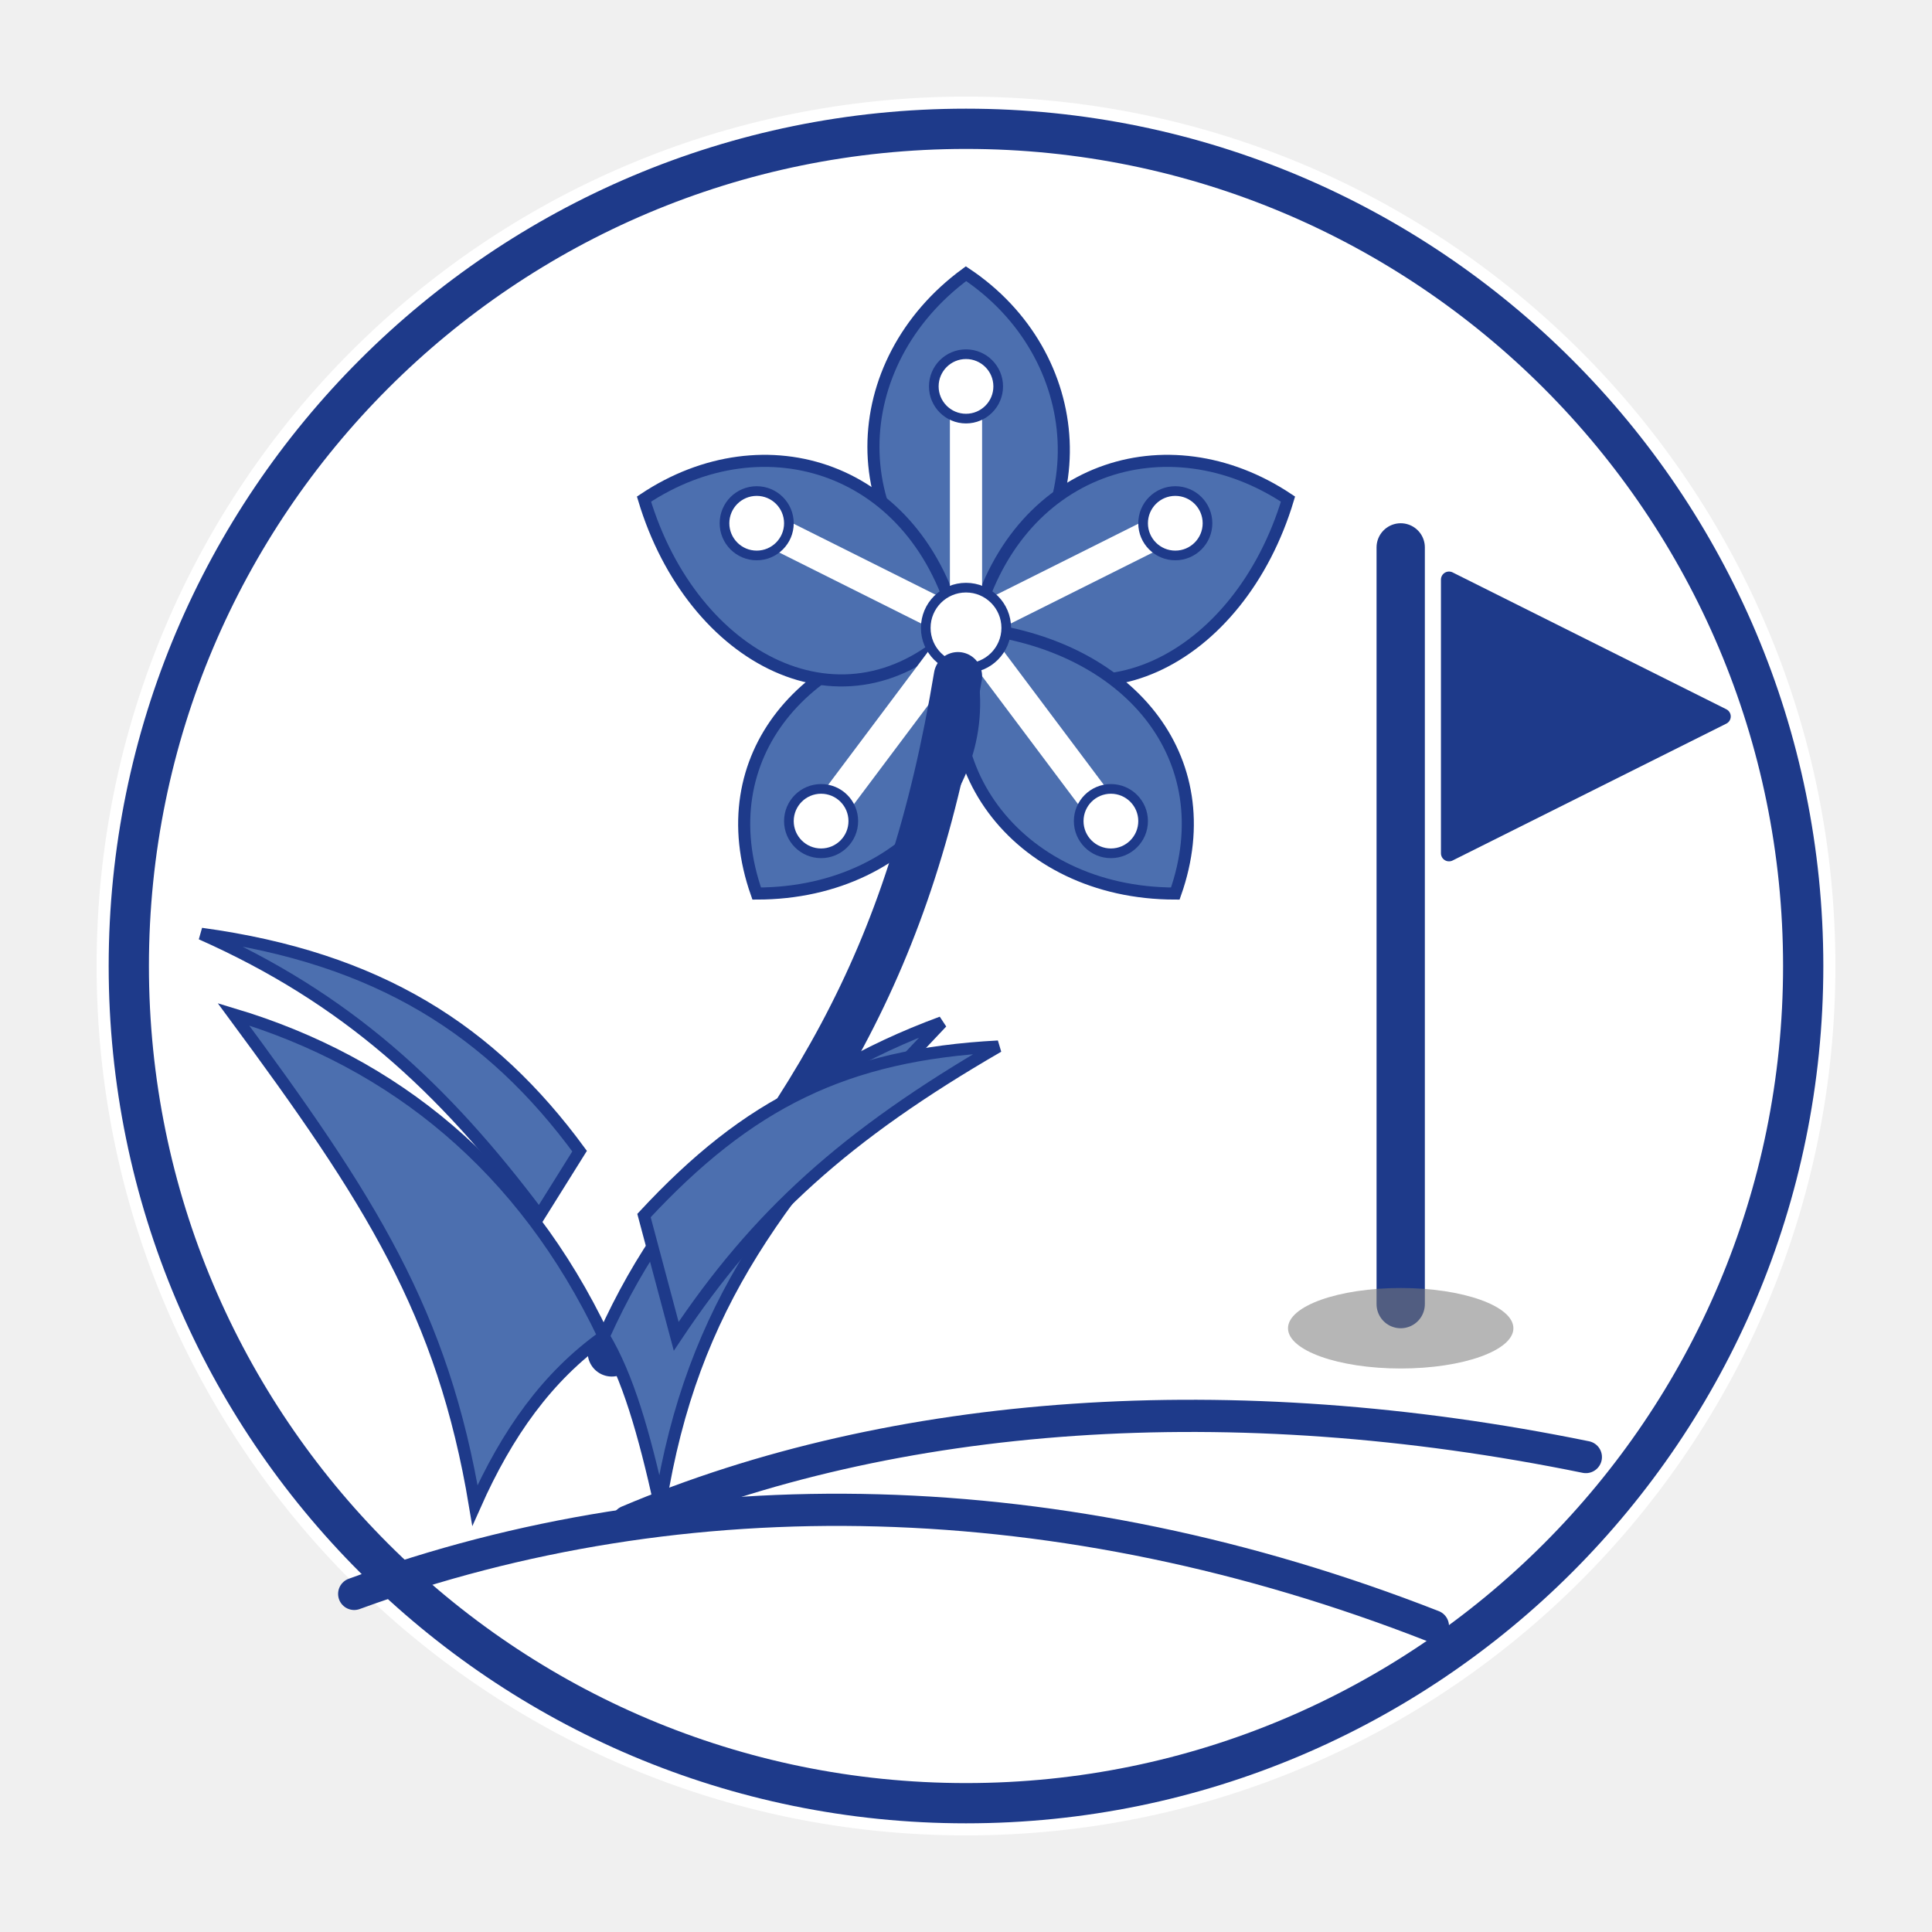
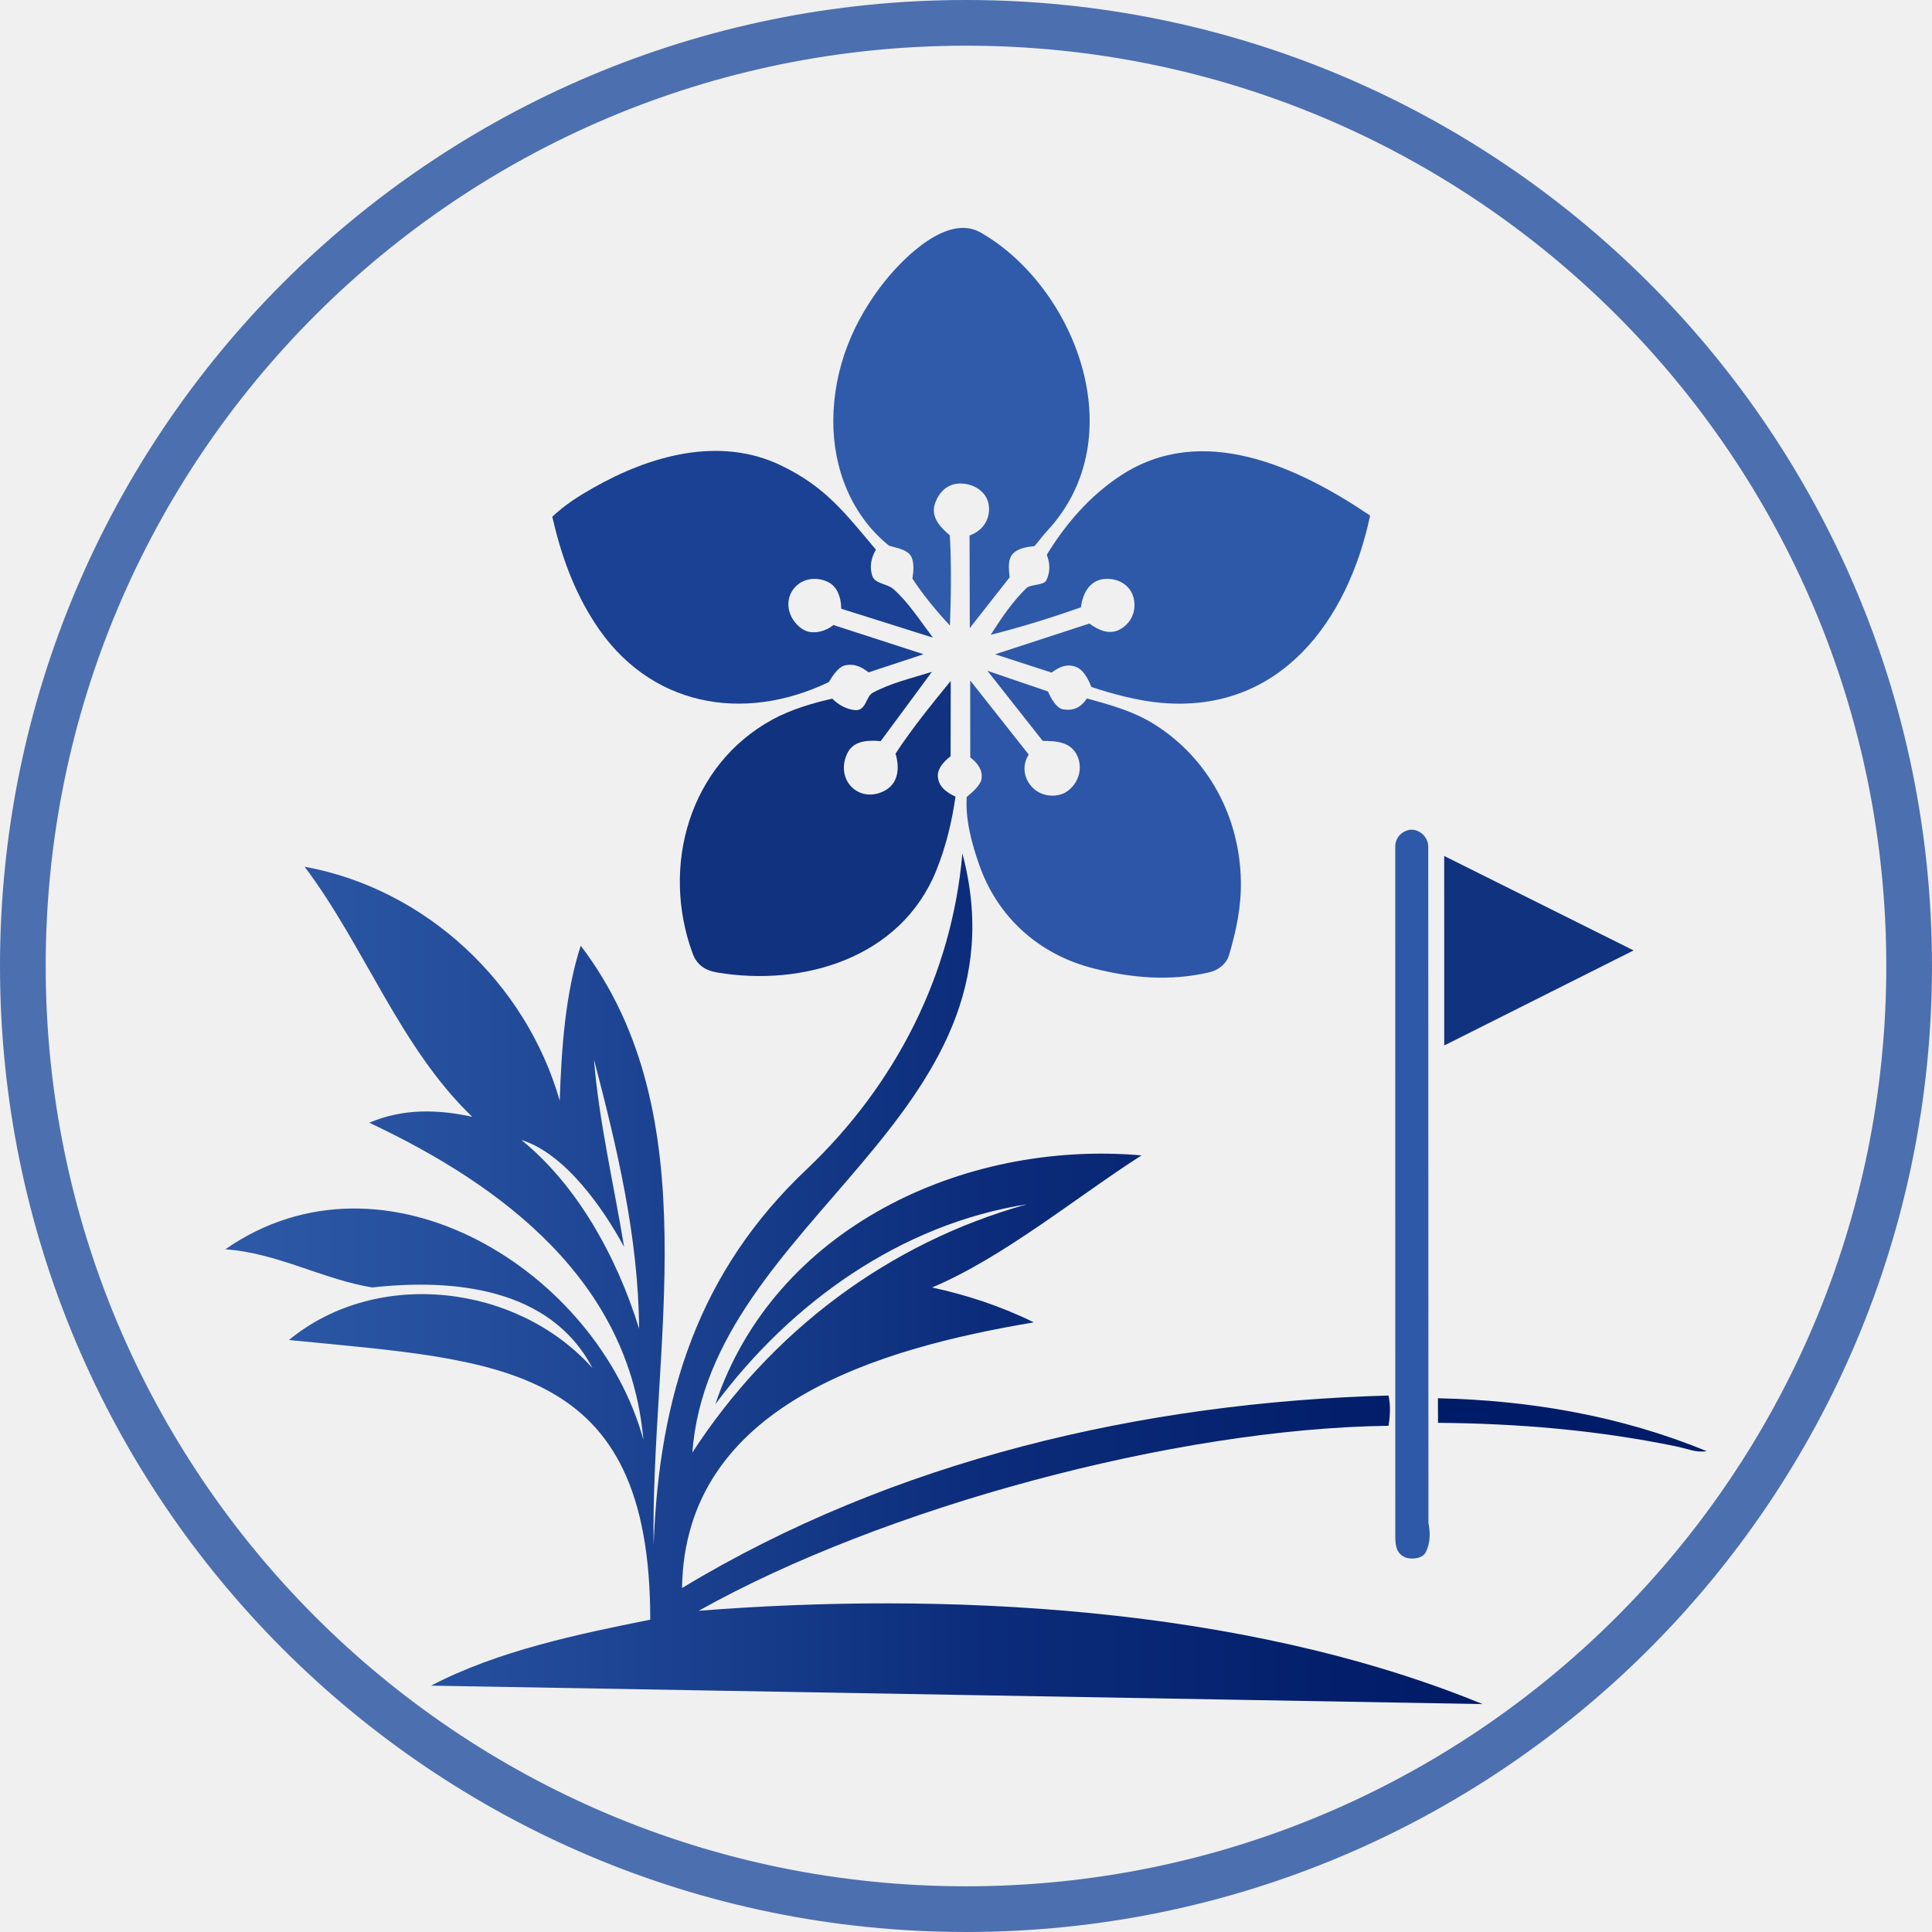
- <svg xmlns="http://www.w3.org/2000/svg" viewBox="0 0 240 240" width="240" height="240" role="img" aria-label="The Notleys Golf Club logo">
-   <circle cx="120" cy="120" r="108" fill="#fff" />
-   <circle cx="120" cy="120" r="104" fill="none" stroke="#1E3A8A" stroke-width="5" />
-   <g fill="#4C6FAF" stroke="#1E3A8A" stroke-width="1.5">
-     <path d="M120 34 C135 44 137 65 121 77 C104 66 105 45 120 34Z" />
-     <path d="M160 62 C154 82 135 92 121 78 C126 58 145 52 160 62Z" />
-     <path d="M146 111 C126 111 114 94 121 78 C140 80 152 94 146 111Z" />
-     <path d="M94 111 C88 94 100 80 119 78 C126 94 114 111 94 111Z" />
-     <path d="M80 62 C95 52 114 58 119 78 C105 92 86 82 80 62Z" />
+ <svg xmlns="http://www.w3.org/2000/svg" id="Layer_2" viewBox="0 0 126.861 126.861">
+   <defs>
+     <linearGradient id="linear-gradient" x1="14.795" y1="83.965" x2="97.348" y2="83.965" gradientUnits="userSpaceOnUse">
+       <stop offset="0" stop-color="#2d59a6" />
+       <stop offset=".186" stop-color="#254f9d" />
+       <stop offset=".493" stop-color="#123684" />
+       <stop offset=".589" stop-color="#0c2d7c" />
+       <stop offset="1" stop-color="#001a65" />
+     </linearGradient>
+   </defs>
+   <g id="Layer_1-2">
+     <circle cx="63.43" cy="63.43" r="61.93" fill="none" stroke="#4c6faf" stroke-miterlimit="10" stroke-width="3" />
+     <path d="M63.664,35.164c1.01-.365,1.376-1.235,1.259-2.012-.132-.874-.986-1.406-1.87-1.403-.915.003-1.453.666-1.671,1.353-.275.869.383,1.539.987,2.048.105,1.958.081,3.903.007,5.927-.975-1.049-1.761-2.02-2.464-3.083.078-.472.132-1.102-.106-1.494-.253-.417-.929-.519-1.426-.665-2.45-1.973-3.677-5.027-3.663-8.225.016-3.422,1.312-6.578,3.429-9.199,1.267-1.569,4.097-4.369,6.243-3.144,6.154,3.514,10.118,13.401,4.373,19.591-.265.285-.593.716-.824.995-.534.059-1.054.157-1.376.452-.442.405-.305,1.106-.269,1.606l-2.614,3.33-.015-6.078Z" fill="#2f5baa" />
+     <path d="M54.724,41.04l5.92,1.919-3.611,1.191c-.466-.363-.947-.608-1.591-.446-.384.097-.761.649-1.02,1.084-5.658,2.71-11.826,1.59-15.364-3.876-1.379-2.13-2.21-4.436-2.794-6.979.84-.796,1.717-1.345,2.682-1.894,3.7-2.107,8.276-3.43,12.33-1.481,2.939,1.413,4.21,3.131,6.237,5.53-.32.575-.414,1.086-.255,1.67.164.602.975.542,1.405.921.991.875,1.712,2.022,2.597,3.191l-6.022-1.9c-.002-.757-.277-1.433-.799-1.717-.685-.372-1.462-.285-1.946.052-.674.47-.894,1.283-.597,2.035.201.508.625.922,1.006,1.08.544.225,1.309.048,1.822-.38Z" fill="#1a4193" />
+     <path d="M65.343,42.962l6.188-2.017c.567.411,1.276.755,1.965.405.653-.332,1.082-1.015.982-1.865-.117-.994-.988-1.526-1.895-1.473-.97.057-1.477.854-1.608,1.87-1.9.666-3.975,1.318-5.923,1.798.774-1.204,1.473-2.22,2.352-3.068.255-.246,1.137-.172,1.298-.5.258-.524.266-1.094.033-1.68,1.222-2.012,2.825-3.879,4.867-5.215,5.319-3.481,11.56-.608,16.364,2.635-1.45,6.885-5.888,12.963-13.666,12.304-1.556-.132-3.168-.564-4.642-1.05-.209-.562-.536-1.105-.936-1.284-.634-.284-1.177-.029-1.672.343l-3.707-1.202Z" fill="#2e59a9" />
+     <path d="M71.809,63.588c-3.6-.907-6.319-3.375-7.518-6.821-.488-1.403-.91-2.948-.812-4.435.397-.335.906-.774.97-1.175.097-.605-.281-1.072-.739-1.426l-.004-5.049,3.84,4.862c-.485.785-.294,1.659.307,2.223.637.597,1.68.626,2.288.146.757-.596.935-1.538.599-2.278-.421-.925-1.37-.983-2.273-.985l-3.629-4.603,3.976,1.358c.206.476.56,1.094.975,1.169.656.118,1.163-.086,1.584-.712,1.507.417,3.051.832,4.44,1.708,3.55,2.238,5.602,6.097,5.666,10.303.026,1.681-.301,3.233-.771,4.821-.184.624-.716,1.02-1.357,1.165-2.507.569-4.969.379-7.543-.27Z" fill="#2d56a9" />
+     <path d="M61.458,57.213c-2.343,5.718-8.757,7.586-14.352,6.645-.831-.14-1.353-.509-1.627-1.254-2.094-5.701-.242-12.378,5.264-15.368,1.206-.655,2.648-1.079,3.906-1.36.439.444.972.704,1.485.752.749.07.708-.889,1.172-1.139,1.176-.635,2.53-.95,3.886-1.374l-3.363,4.55c-.8-.077-1.725-.032-2.137.699-.443.787-.357,1.733.229,2.313.652.646,1.576.606,2.261.189.826-.503.892-1.489.621-2.38,1.091-1.669,2.332-3.185,3.625-4.777l-.009,4.949c-.464.359-.866.811-.837,1.32.036.619.479,1.019,1.158,1.332-.226,1.617-.635,3.324-1.283,4.904Z" fill="#10327f" />
+     <path d="M93.619,101.924c-.221.44-.992.502-1.38.323-.492-.227-.62-.66-.62-1.332l-.003-45.318c0-.661.516-1.07,1.018-1.114.488-.043,1.148.404,1.149,1.119l.012,44.376c.132.705.128,1.341-.176,1.945Z" fill="#2e59a9" />
+     <polygon points="107.267 62.408 94.832 68.65 94.831 56.206 107.267 62.408" fill="#10327f" />
+     <path d="M34.233,74.854c2.88.886,5.411,4.538,6.748,7.027-.64-3.924-1.672-8.347-1.979-12.317,1.509,5.777,2.914,11.626,2.965,17.691-1.475-4.791-4.119-9.481-7.734-12.401ZM97.348,111.895c-15.877-6.512-35.6-7.38-51.472-6.125,12.092-6.782,31.286-11.974,45.3-12.149.114-.713.135-1.362-.002-1.986-16.162.447-32.507,4.244-46.389,12.64.171-12.101,13.026-15.747,23.098-17.445-2.172-1.071-4.435-1.806-6.68-2.29,4.701-1.981,9.482-5.942,13.753-8.674-11.71-1.019-24.128,4.794-27.982,16.335,4.952-6.653,12.14-11.811,20.458-13.125-9.133,2.549-16.817,8.367-21.971,16.303,1.151-15.248,22.342-21.974,17.731-39.346-.684,7.981-4.4,15.194-10.167,20.693-7.166,6.749-9.756,14.927-10.104,24.724-.223-12.947,3.725-28.156-4.788-39.352-1.027,3.16-1.27,6.854-1.379,10.182-2.203-7.719-8.778-13.915-16.753-15.368,3.952,5.248,6.267,11.881,11.008,16.419-2.212-.476-4.487-.573-6.763.39,8.784,4.131,17.082,10.404,18,20.817-3.014-11.025-16.941-19.809-27.452-12.505,3.408.235,6.373,1.965,9.646,2.506,5.298-.588,11.699,0,14.462,5.293-4.92-5.502-14.113-6.621-19.93-1.844,13.794,1.378,23.734,1.414,23.725,18.365-4.756.95-10.055,2.06-14.389,4.331" fill="url(#linear-gradient)" />
+     <path d="M110.02,94.964c-5.231-1.07-10.325-1.489-15.595-1.538l-.007-1.612c6.011.13,12.017,1.154,17.648,3.475-.712.11-1.283-.169-2.046-.325Z" fill="#001c68" />
  </g>
-   <g stroke="#fff" stroke-width="4" stroke-linecap="round">
-     <path d="M120 78v-30" />
-     <path d="M120 78l26-13" />
-     <path d="M120 78l18 24" />
-     <path d="M120 78l-18 24" />
-     <path d="M120 78L94 65" />
-   </g>
-   <g fill="#fff" stroke="#1E3A8A" stroke-width="1.2">
-     <circle cx="120" cy="48" r="4" />
-     <circle cx="146" cy="65" r="4" />
-     <circle cx="138" cy="102" r="4" />
-     <circle cx="102" cy="102" r="4" />
-     <circle cx="94" cy="65" r="4" />
-     <circle cx="120" cy="78" r="5" />
-   </g>
-   <path d="M119 84 C113 120 101 139 76 168" fill="none" stroke="#1E3A8A" stroke-width="6" stroke-linecap="round" />
-   <g fill="#4C6FAF" stroke="#1E3A8A" stroke-width="1.5">
-     <path d="M75 166 C65 145 49 132 29 126 C46 149 55 163 59 187 C63 178 68 171 75 166Z" />
-     <path d="M75 166 C84 146 98 134 117 127 C97 148 86 162 82 187 C80 178 78 171 75 166Z" />
-     <path d="M67 151 C55 135 43 124 25 116 C47 119 61 128 72 143Z" />
-     <path d="M80 151 C93 137 105 131 124 130 C105 141 94 151 84 166Z" />
-   </g>
-   <path d="M78 189 C111 175 153 172 197 181" fill="none" stroke="#1E3A8A" stroke-width="4" stroke-linecap="round" />
-   <path d="M44 198 C85 183 132 184 178 202" fill="none" stroke="#1E3A8A" stroke-width="4" stroke-linecap="round" />
-   <g stroke="#1E3A8A" stroke-linecap="round" stroke-linejoin="round">
-     <path d="M174 68v94" fill="none" stroke-width="6" />
-     <path d="M180 72l34 17-34 17Z" fill="#1E3A8A" stroke-width="2" />
-   </g>
-   <ellipse cx="174" cy="165" rx="14" ry="5" fill="#7A7A7A" opacity="0.55" />
</svg>
